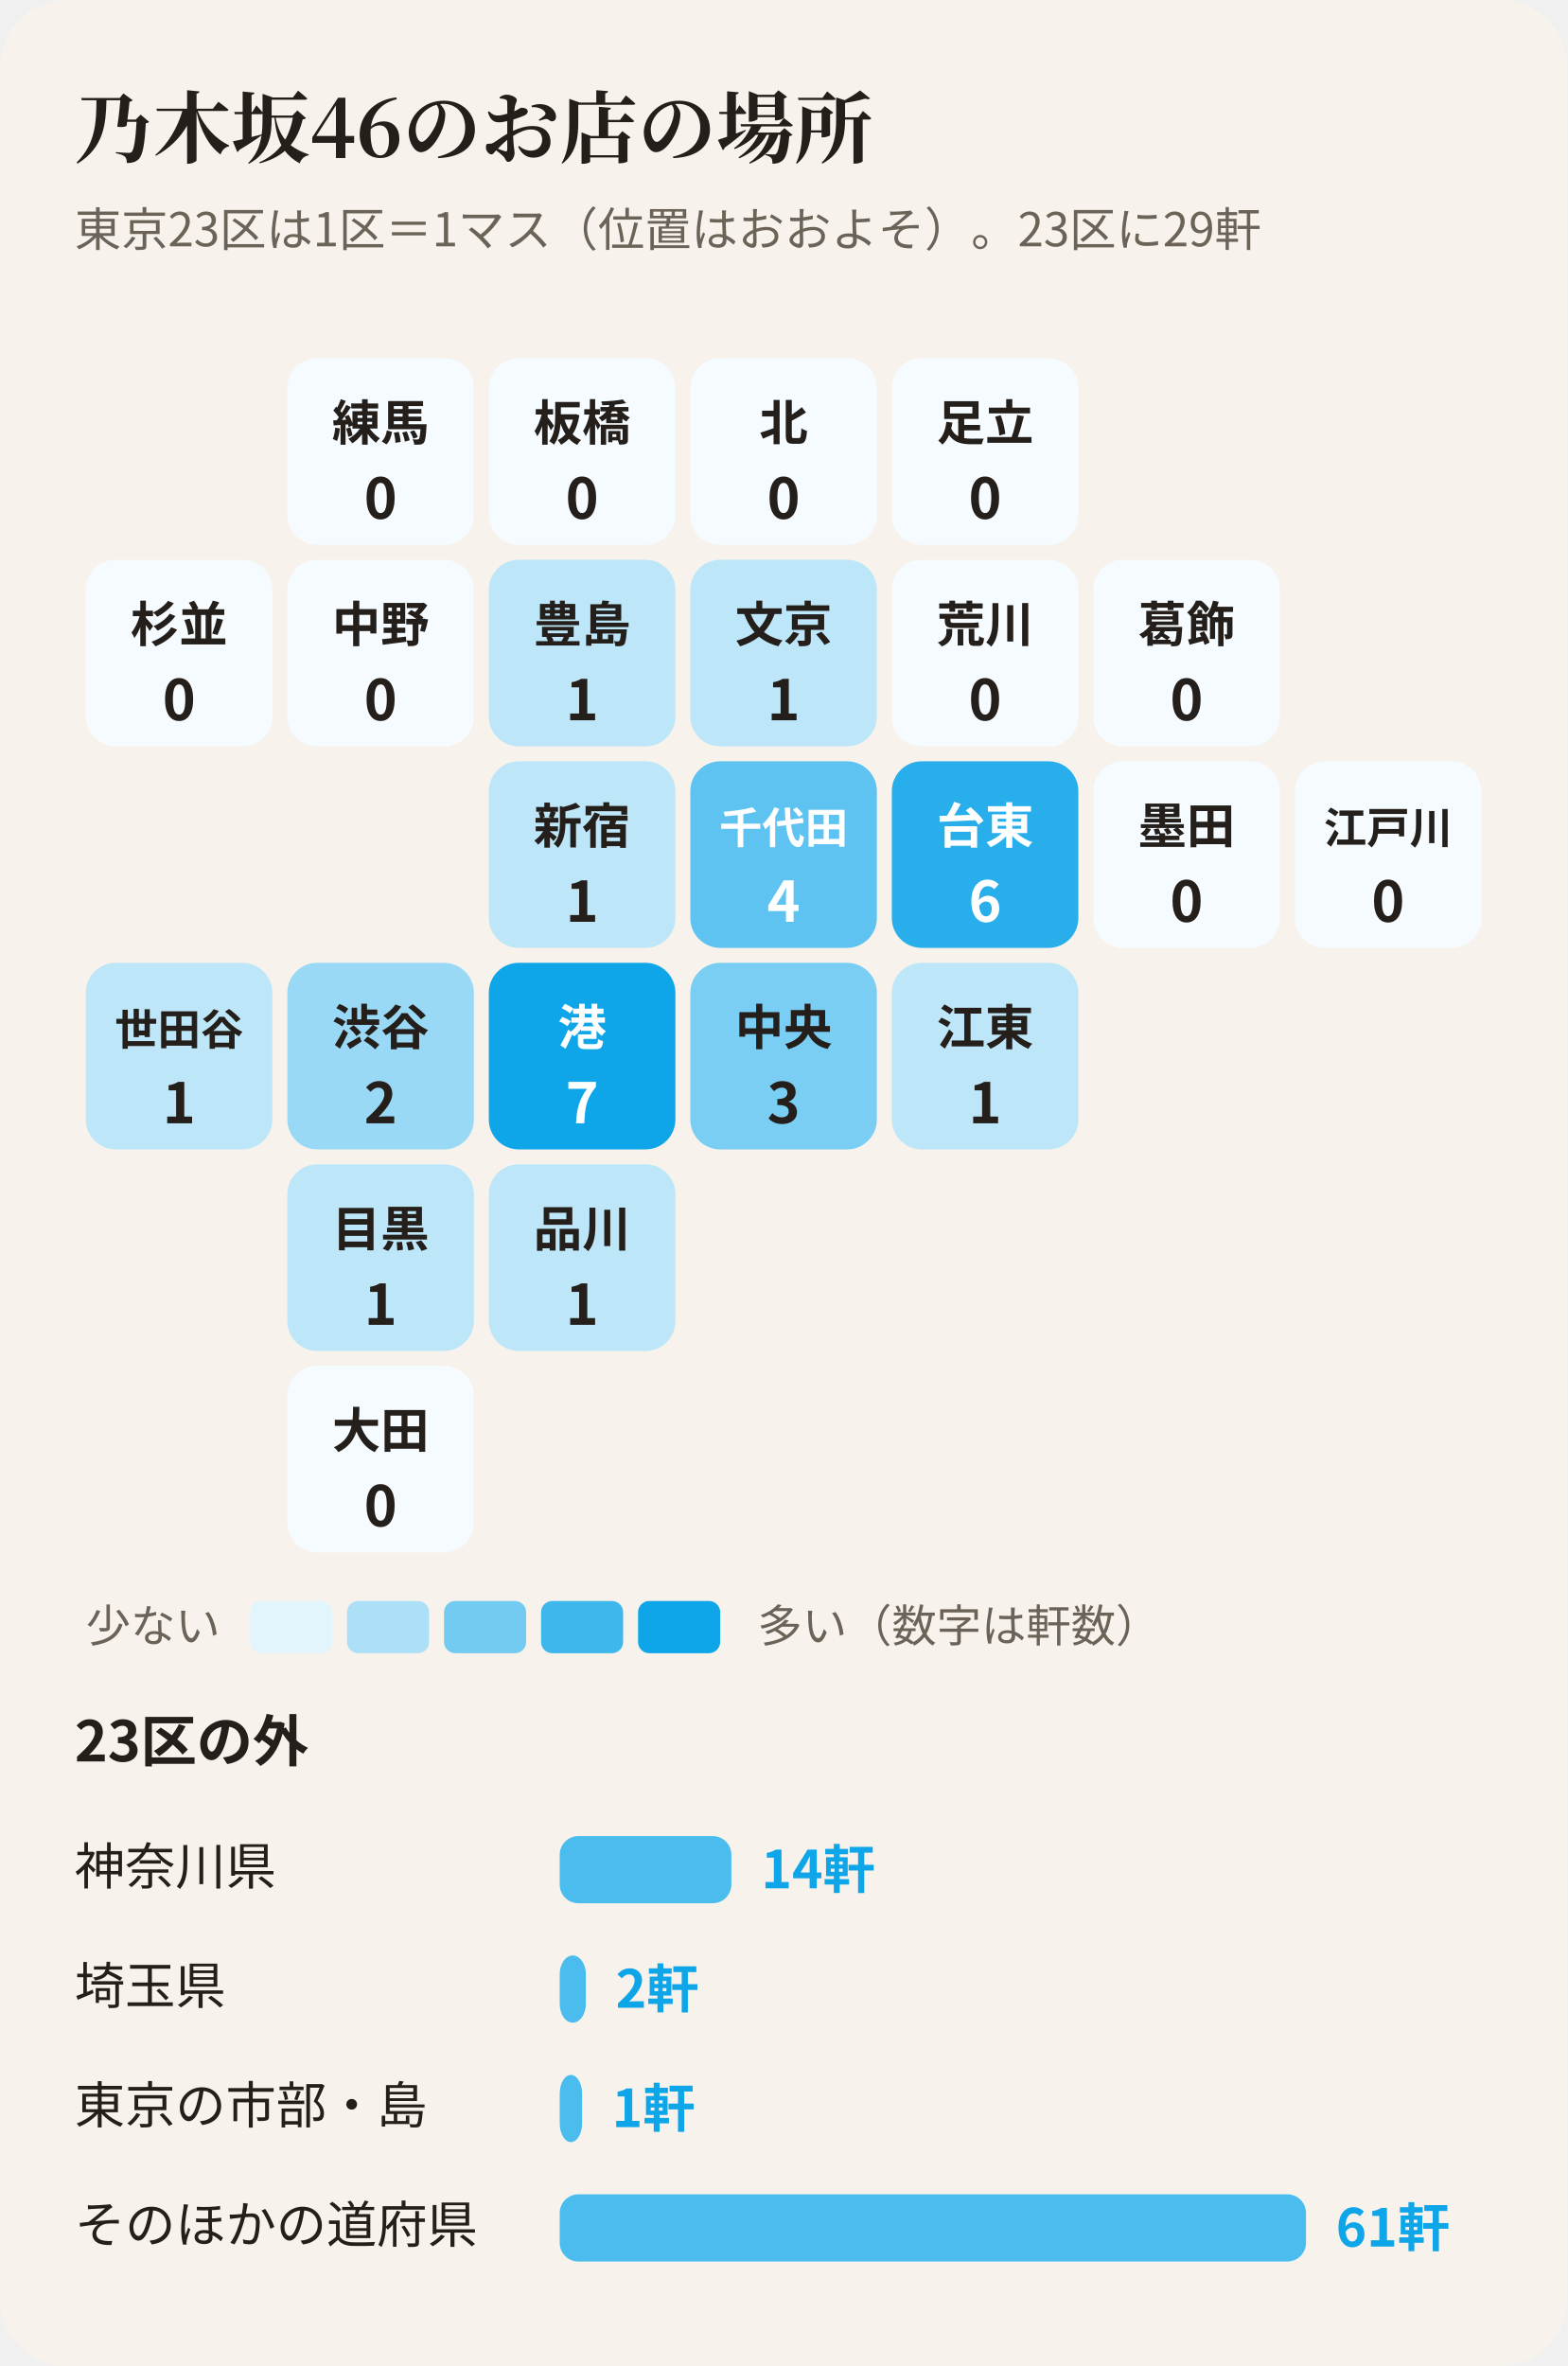
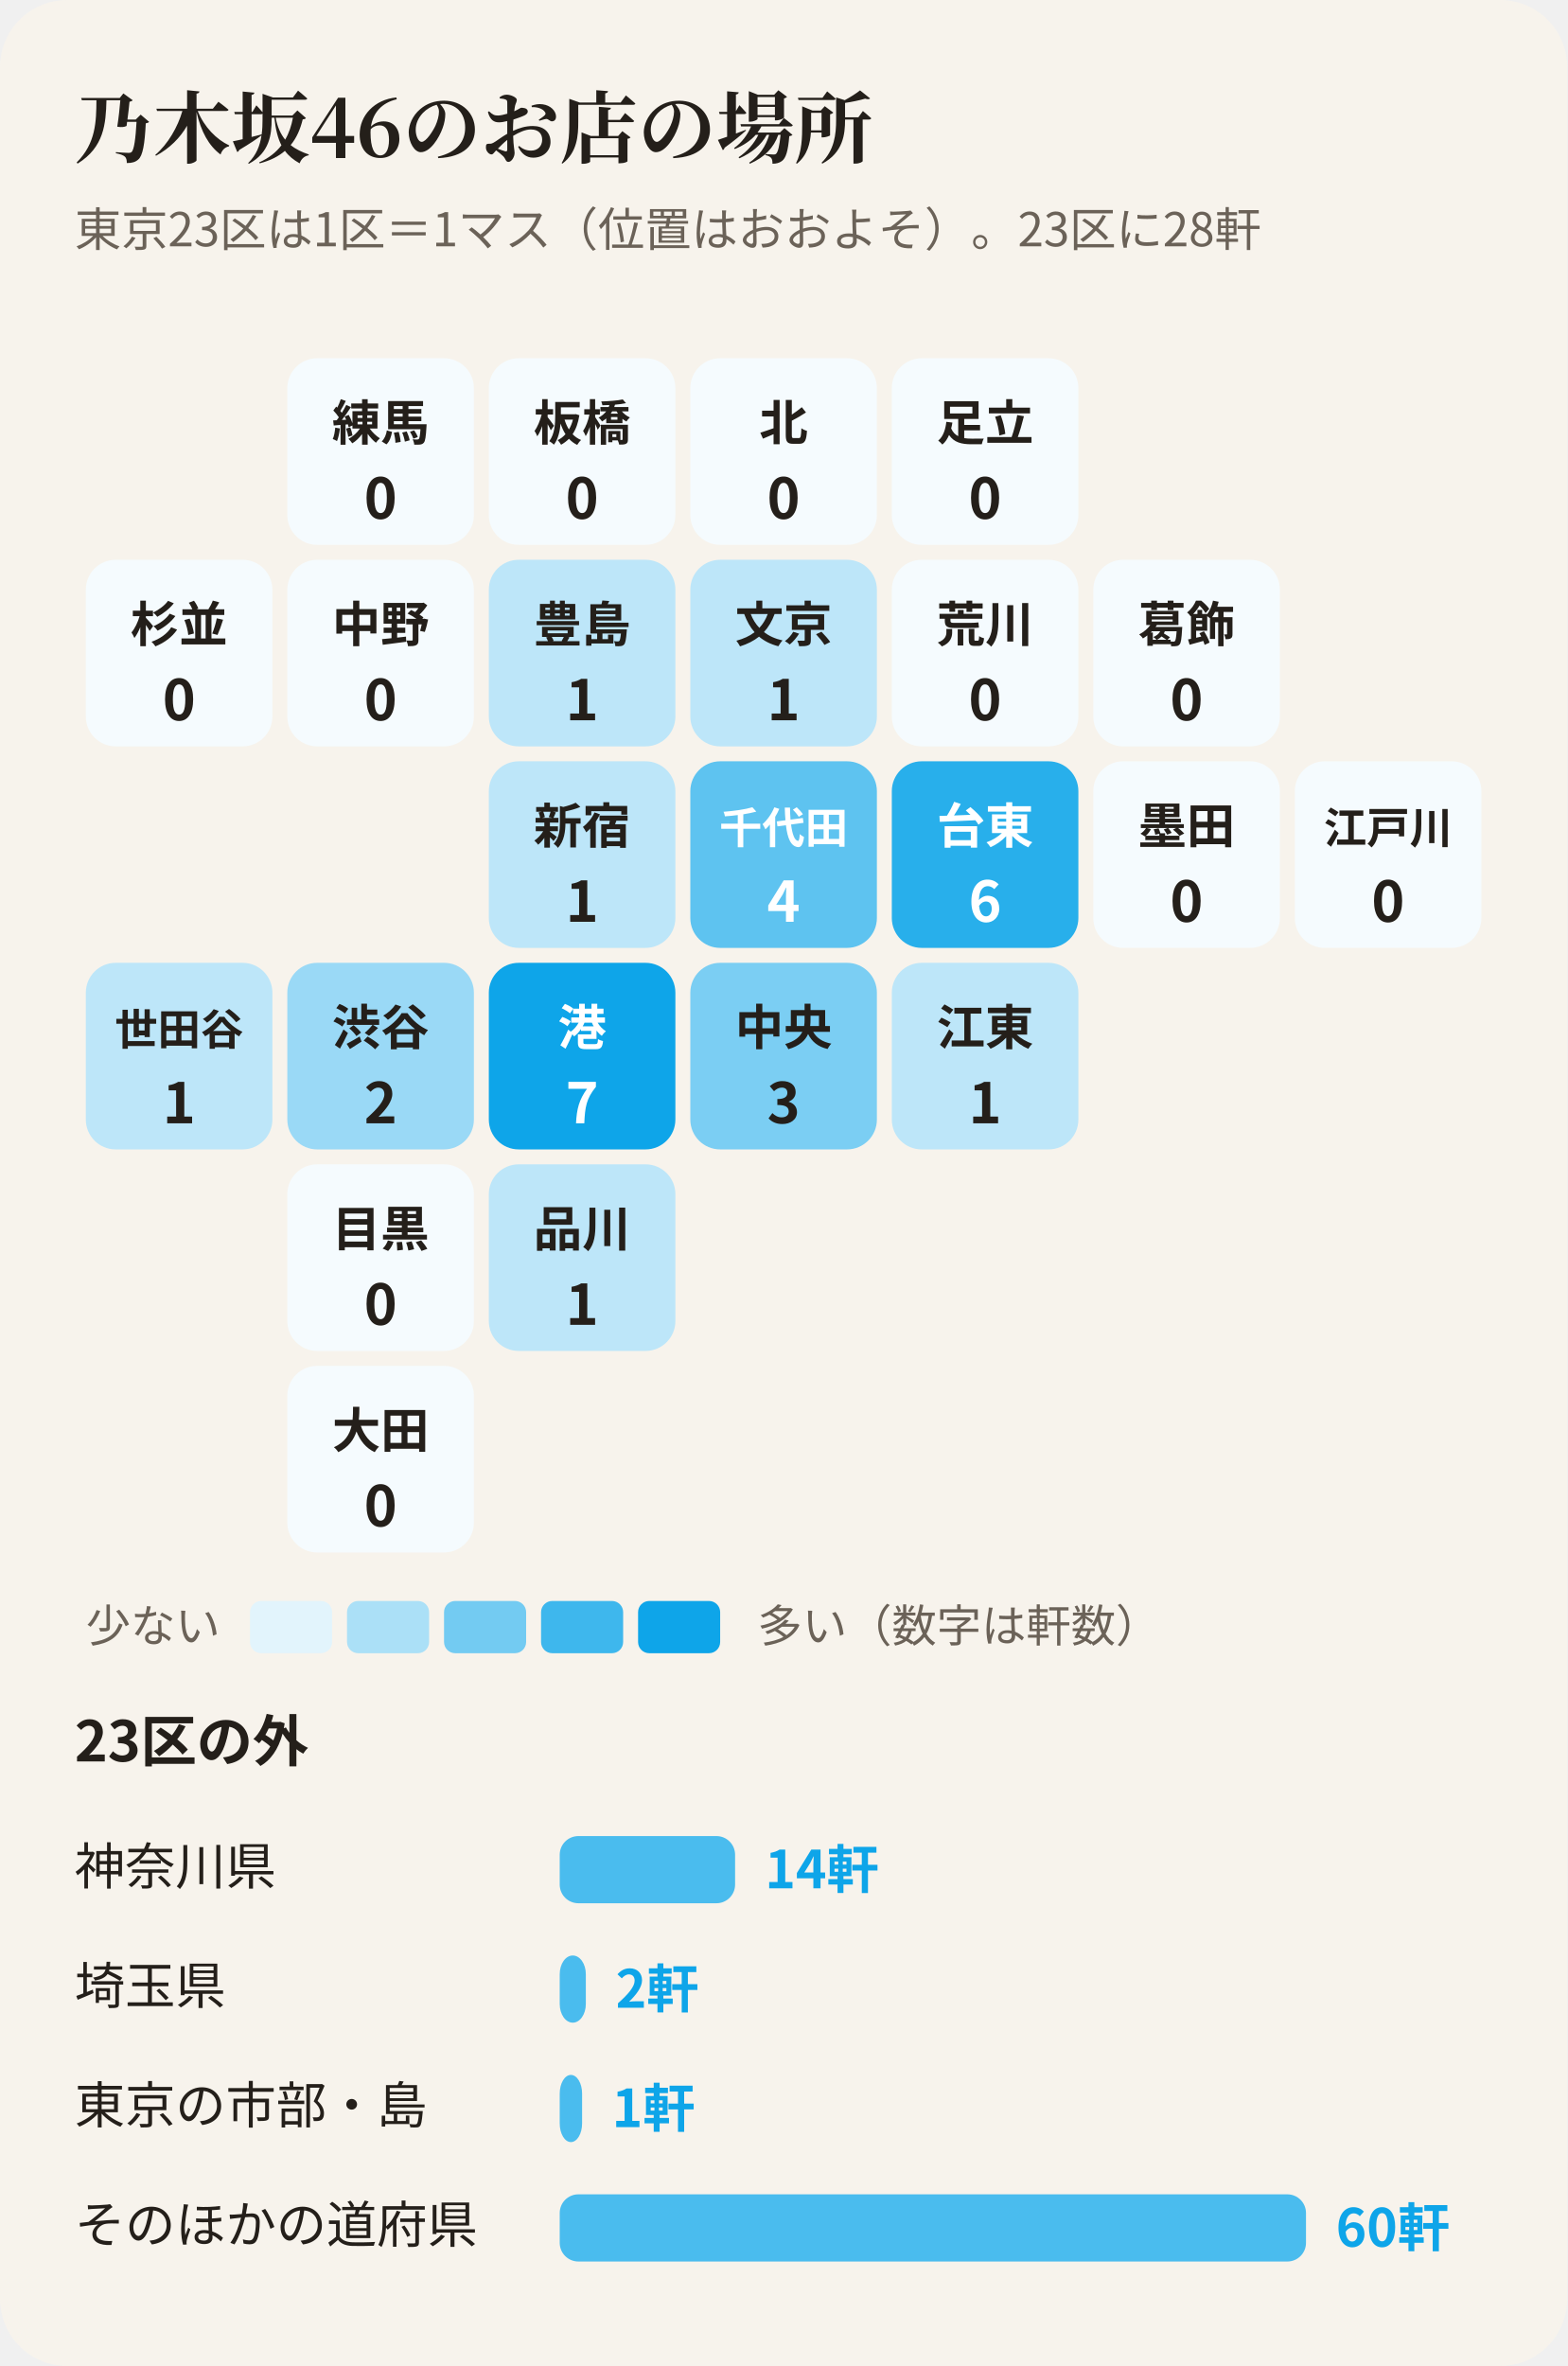
<svg xmlns="http://www.w3.org/2000/svg" viewBox="0 0 420 634" width="420" height="634" font-family="'Hiragino Sans','Noto Sans CJK JP','Noto Sans JP',sans-serif">
  <rect width="420" height="634" rx="18" fill="#F7F3EC" />
  <text x="20" y="42" font-size="21" font-weight="800" fill="#241F1A" font-family="'Hiragino Mincho ProN','Noto Serif CJK JP','Noto Serif JP',serif">乃木坂46のお店の場所</text>
-   <text x="20" y="66" font-size="12.5" fill="#6B6258">東京23区は1区＝1マス（位置はおおよそ）。23区に29軒</text>
+   <text x="20" y="66" font-size="12.5" fill="#6B6258">東京23区は1区＝1マス（位置はおおよそ）。23区に28軒</text>
  <rect x="77" y="96" width="50" height="50" rx="8" fill="#f5fbfe" />
  <text x="102.0" y="118" font-size="13" font-weight="700" text-anchor="middle" fill="#241F1A">練馬</text>
  <text x="102.0" y="139" font-size="15" font-weight="800" text-anchor="middle" fill="#241F1A">0</text>
  <rect x="131" y="96" width="50" height="50" rx="8" fill="#f5fbfe" />
  <text x="156.0" y="118" font-size="13" font-weight="700" text-anchor="middle" fill="#241F1A">板橋</text>
  <text x="156.0" y="139" font-size="15" font-weight="800" text-anchor="middle" fill="#241F1A">0</text>
  <rect x="185" y="96" width="50" height="50" rx="8" fill="#f5fbfe" />
  <text x="210.0" y="118" font-size="13" font-weight="700" text-anchor="middle" fill="#241F1A">北</text>
  <text x="210.0" y="139" font-size="15" font-weight="800" text-anchor="middle" fill="#241F1A">0</text>
  <rect x="239" y="96" width="50" height="50" rx="8" fill="#f5fbfe" />
  <text x="264.0" y="118" font-size="13" font-weight="700" text-anchor="middle" fill="#241F1A">足立</text>
  <text x="264.0" y="139" font-size="15" font-weight="800" text-anchor="middle" fill="#241F1A">0</text>
  <rect x="23" y="150" width="50" height="50" rx="8" fill="#f5fbfe" />
  <text x="48.0" y="172" font-size="13" font-weight="700" text-anchor="middle" fill="#241F1A">杉並</text>
  <text x="48.0" y="193" font-size="15" font-weight="800" text-anchor="middle" fill="#241F1A">0</text>
  <rect x="77" y="150" width="50" height="50" rx="8" fill="#f5fbfe" />
  <text x="102.0" y="172" font-size="13" font-weight="700" text-anchor="middle" fill="#241F1A">中野</text>
  <text x="102.0" y="193" font-size="15" font-weight="800" text-anchor="middle" fill="#241F1A">0</text>
  <rect x="131" y="150" width="50" height="50" rx="8" fill="#bde6f9" />
  <text x="156.0" y="172" font-size="13" font-weight="700" text-anchor="middle" fill="#241F1A">豊島</text>
  <text x="156.0" y="193" font-size="15" font-weight="800" text-anchor="middle" fill="#241F1A">1</text>
  <rect x="185" y="150" width="50" height="50" rx="8" fill="#bde6f9" />
  <text x="210.0" y="172" font-size="13" font-weight="700" text-anchor="middle" fill="#241F1A">文京</text>
  <text x="210.0" y="193" font-size="15" font-weight="800" text-anchor="middle" fill="#241F1A">1</text>
  <rect x="239" y="150" width="50" height="50" rx="8" fill="#f5fbfe" />
  <text x="264.0" y="172" font-size="13" font-weight="700" text-anchor="middle" fill="#241F1A">荒川</text>
  <text x="264.0" y="193" font-size="15" font-weight="800" text-anchor="middle" fill="#241F1A">0</text>
  <rect x="293" y="150" width="50" height="50" rx="8" fill="#f5fbfe" />
  <text x="318.0" y="172" font-size="13" font-weight="700" text-anchor="middle" fill="#241F1A">葛飾</text>
  <text x="318.0" y="193" font-size="15" font-weight="800" text-anchor="middle" fill="#241F1A">0</text>
  <rect x="131" y="204" width="50" height="50" rx="8" fill="#bde6f9" />
  <text x="156.0" y="226" font-size="13" font-weight="700" text-anchor="middle" fill="#241F1A">新宿</text>
  <text x="156.0" y="247" font-size="15" font-weight="800" text-anchor="middle" fill="#241F1A">1</text>
  <rect x="185" y="204" width="50" height="50" rx="8" fill="#5ec3f0" />
  <text x="210.0" y="226" font-size="11.5" font-weight="700" text-anchor="middle" fill="#fff">千代田</text>
  <text x="210.0" y="247" font-size="15" font-weight="800" text-anchor="middle" fill="#fff">4</text>
  <rect x="239" y="204" width="50" height="50" rx="8" fill="#28afeb" />
  <text x="264.0" y="226" font-size="13" font-weight="700" text-anchor="middle" fill="#fff">台東</text>
  <text x="264.0" y="247" font-size="15" font-weight="800" text-anchor="middle" fill="#fff">6</text>
  <rect x="293" y="204" width="50" height="50" rx="8" fill="#f5fbfe" />
  <text x="318.0" y="226" font-size="13" font-weight="700" text-anchor="middle" fill="#241F1A">墨田</text>
  <text x="318.0" y="247" font-size="15" font-weight="800" text-anchor="middle" fill="#241F1A">0</text>
  <rect x="347" y="204" width="50" height="50" rx="8" fill="#f5fbfe" />
  <text x="372.0" y="226" font-size="11.5" font-weight="700" text-anchor="middle" fill="#241F1A">江戸川</text>
  <text x="372.0" y="247" font-size="15" font-weight="800" text-anchor="middle" fill="#241F1A">0</text>
  <rect x="23" y="258" width="50" height="50" rx="8" fill="#bde6f9" />
  <text x="48.0" y="280" font-size="11.5" font-weight="700" text-anchor="middle" fill="#241F1A">世田谷</text>
  <text x="48.0" y="301" font-size="15" font-weight="800" text-anchor="middle" fill="#241F1A">1</text>
  <rect x="77" y="258" width="50" height="50" rx="8" fill="#9ad9f6" />
  <text x="102.0" y="280" font-size="13" font-weight="700" text-anchor="middle" fill="#241F1A">渋谷</text>
  <text x="102.0" y="301" font-size="15" font-weight="800" text-anchor="middle" fill="#241F1A">2</text>
  <rect x="131" y="258" width="50" height="50" rx="8" fill="#0ea5e9" />
  <text x="156.0" y="280" font-size="13" font-weight="700" text-anchor="middle" fill="#fff">港</text>
  <text x="156.0" y="301" font-size="15" font-weight="800" text-anchor="middle" fill="#fff">7</text>
  <rect x="185" y="258" width="50" height="50" rx="8" fill="#7bcef3" />
  <text x="210.0" y="280" font-size="13" font-weight="700" text-anchor="middle" fill="#241F1A">中央</text>
  <text x="210.0" y="301" font-size="15" font-weight="800" text-anchor="middle" fill="#241F1A">3</text>
  <rect x="239" y="258" width="50" height="50" rx="8" fill="#bde6f9" />
  <text x="264.0" y="280" font-size="13" font-weight="700" text-anchor="middle" fill="#241F1A">江東</text>
  <text x="264.0" y="301" font-size="15" font-weight="800" text-anchor="middle" fill="#241F1A">1</text>
-   <rect x="77" y="312" width="50" height="50" rx="8" fill="#bde6f9" />
+   <rect x="77" y="312" width="50" height="50" rx="8" fill="#f5fbfe" />
  <text x="102.0" y="334" font-size="13" font-weight="700" text-anchor="middle" fill="#241F1A">目黒</text>
-   <text x="102.0" y="355" font-size="15" font-weight="800" text-anchor="middle" fill="#241F1A">1</text>
+   <text x="102.0" y="355" font-size="15" font-weight="800" text-anchor="middle" fill="#241F1A">0</text>
  <rect x="131" y="312" width="50" height="50" rx="8" fill="#bde6f9" />
  <text x="156.0" y="334" font-size="13" font-weight="700" text-anchor="middle" fill="#241F1A">品川</text>
  <text x="156.0" y="355" font-size="15" font-weight="800" text-anchor="middle" fill="#241F1A">1</text>
  <rect x="77" y="366" width="50" height="50" rx="8" fill="#f5fbfe" />
  <text x="102.0" y="388" font-size="13" font-weight="700" text-anchor="middle" fill="#241F1A">大田</text>
  <text x="102.0" y="409" font-size="15" font-weight="800" text-anchor="middle" fill="#241F1A">0</text>
  <text x="23" y="440" font-size="12" fill="#6B6258">少ない</text>
  <rect x="67" y="429" width="22" height="14" rx="3" fill="#e2f4fc" />
  <rect x="93" y="429" width="22" height="14" rx="3" fill="#abe0f7" />
  <rect x="119" y="429" width="22" height="14" rx="3" fill="#73cbf2" />
  <rect x="145" y="429" width="22" height="14" rx="3" fill="#3eb7ed" />
  <rect x="171" y="429" width="22" height="14" rx="3" fill="#0ea5e9" />
  <text x="203" y="440" font-size="12" fill="#6B6258">多い（数字は軒数）</text>
  <text x="20" y="472" font-size="15" font-weight="800" fill="#241F1A">23区の外</text>
  <text x="20" y="505" font-size="13.5" fill="#241F1A">神奈川県</text>
-   <rect x="150" y="492" width="46" height="18" rx="5" fill="#4abcee" />
-   <text x="204" y="506" font-size="14" font-weight="800" fill="#0ea5e9">14軒</text>
+   <rect x="150" y="492" width="47" height="18" rx="5" fill="#4abcee" />
+   <text x="205" y="506" font-size="14" font-weight="800" fill="#0ea5e9">14軒</text>
  <text x="20" y="537" font-size="13.5" fill="#241F1A">埼玉県</text>
  <rect x="150" y="524" width="7" height="18" rx="5" fill="#4abcee" />
  <text x="165" y="538" font-size="14" font-weight="800" fill="#0ea5e9">2軒</text>
  <text x="20" y="569" font-size="13.5" fill="#241F1A">東京の市部・島</text>
  <rect x="150" y="556" width="6" height="18" rx="5" fill="#4abcee" />
  <text x="164" y="570" font-size="14" font-weight="800" fill="#0ea5e9">1軒</text>
  <text x="20" y="601" font-size="13.5" fill="#241F1A">そのほかの道府県</text>
  <rect x="150" y="588" width="200" height="18" rx="5" fill="#4abcee" />
-   <text x="358" y="602" font-size="14" font-weight="800" fill="#0ea5e9">61軒</text>
+   <text x="358" y="602" font-size="14" font-weight="800" fill="#0ea5e9">60軒</text>
</svg>
